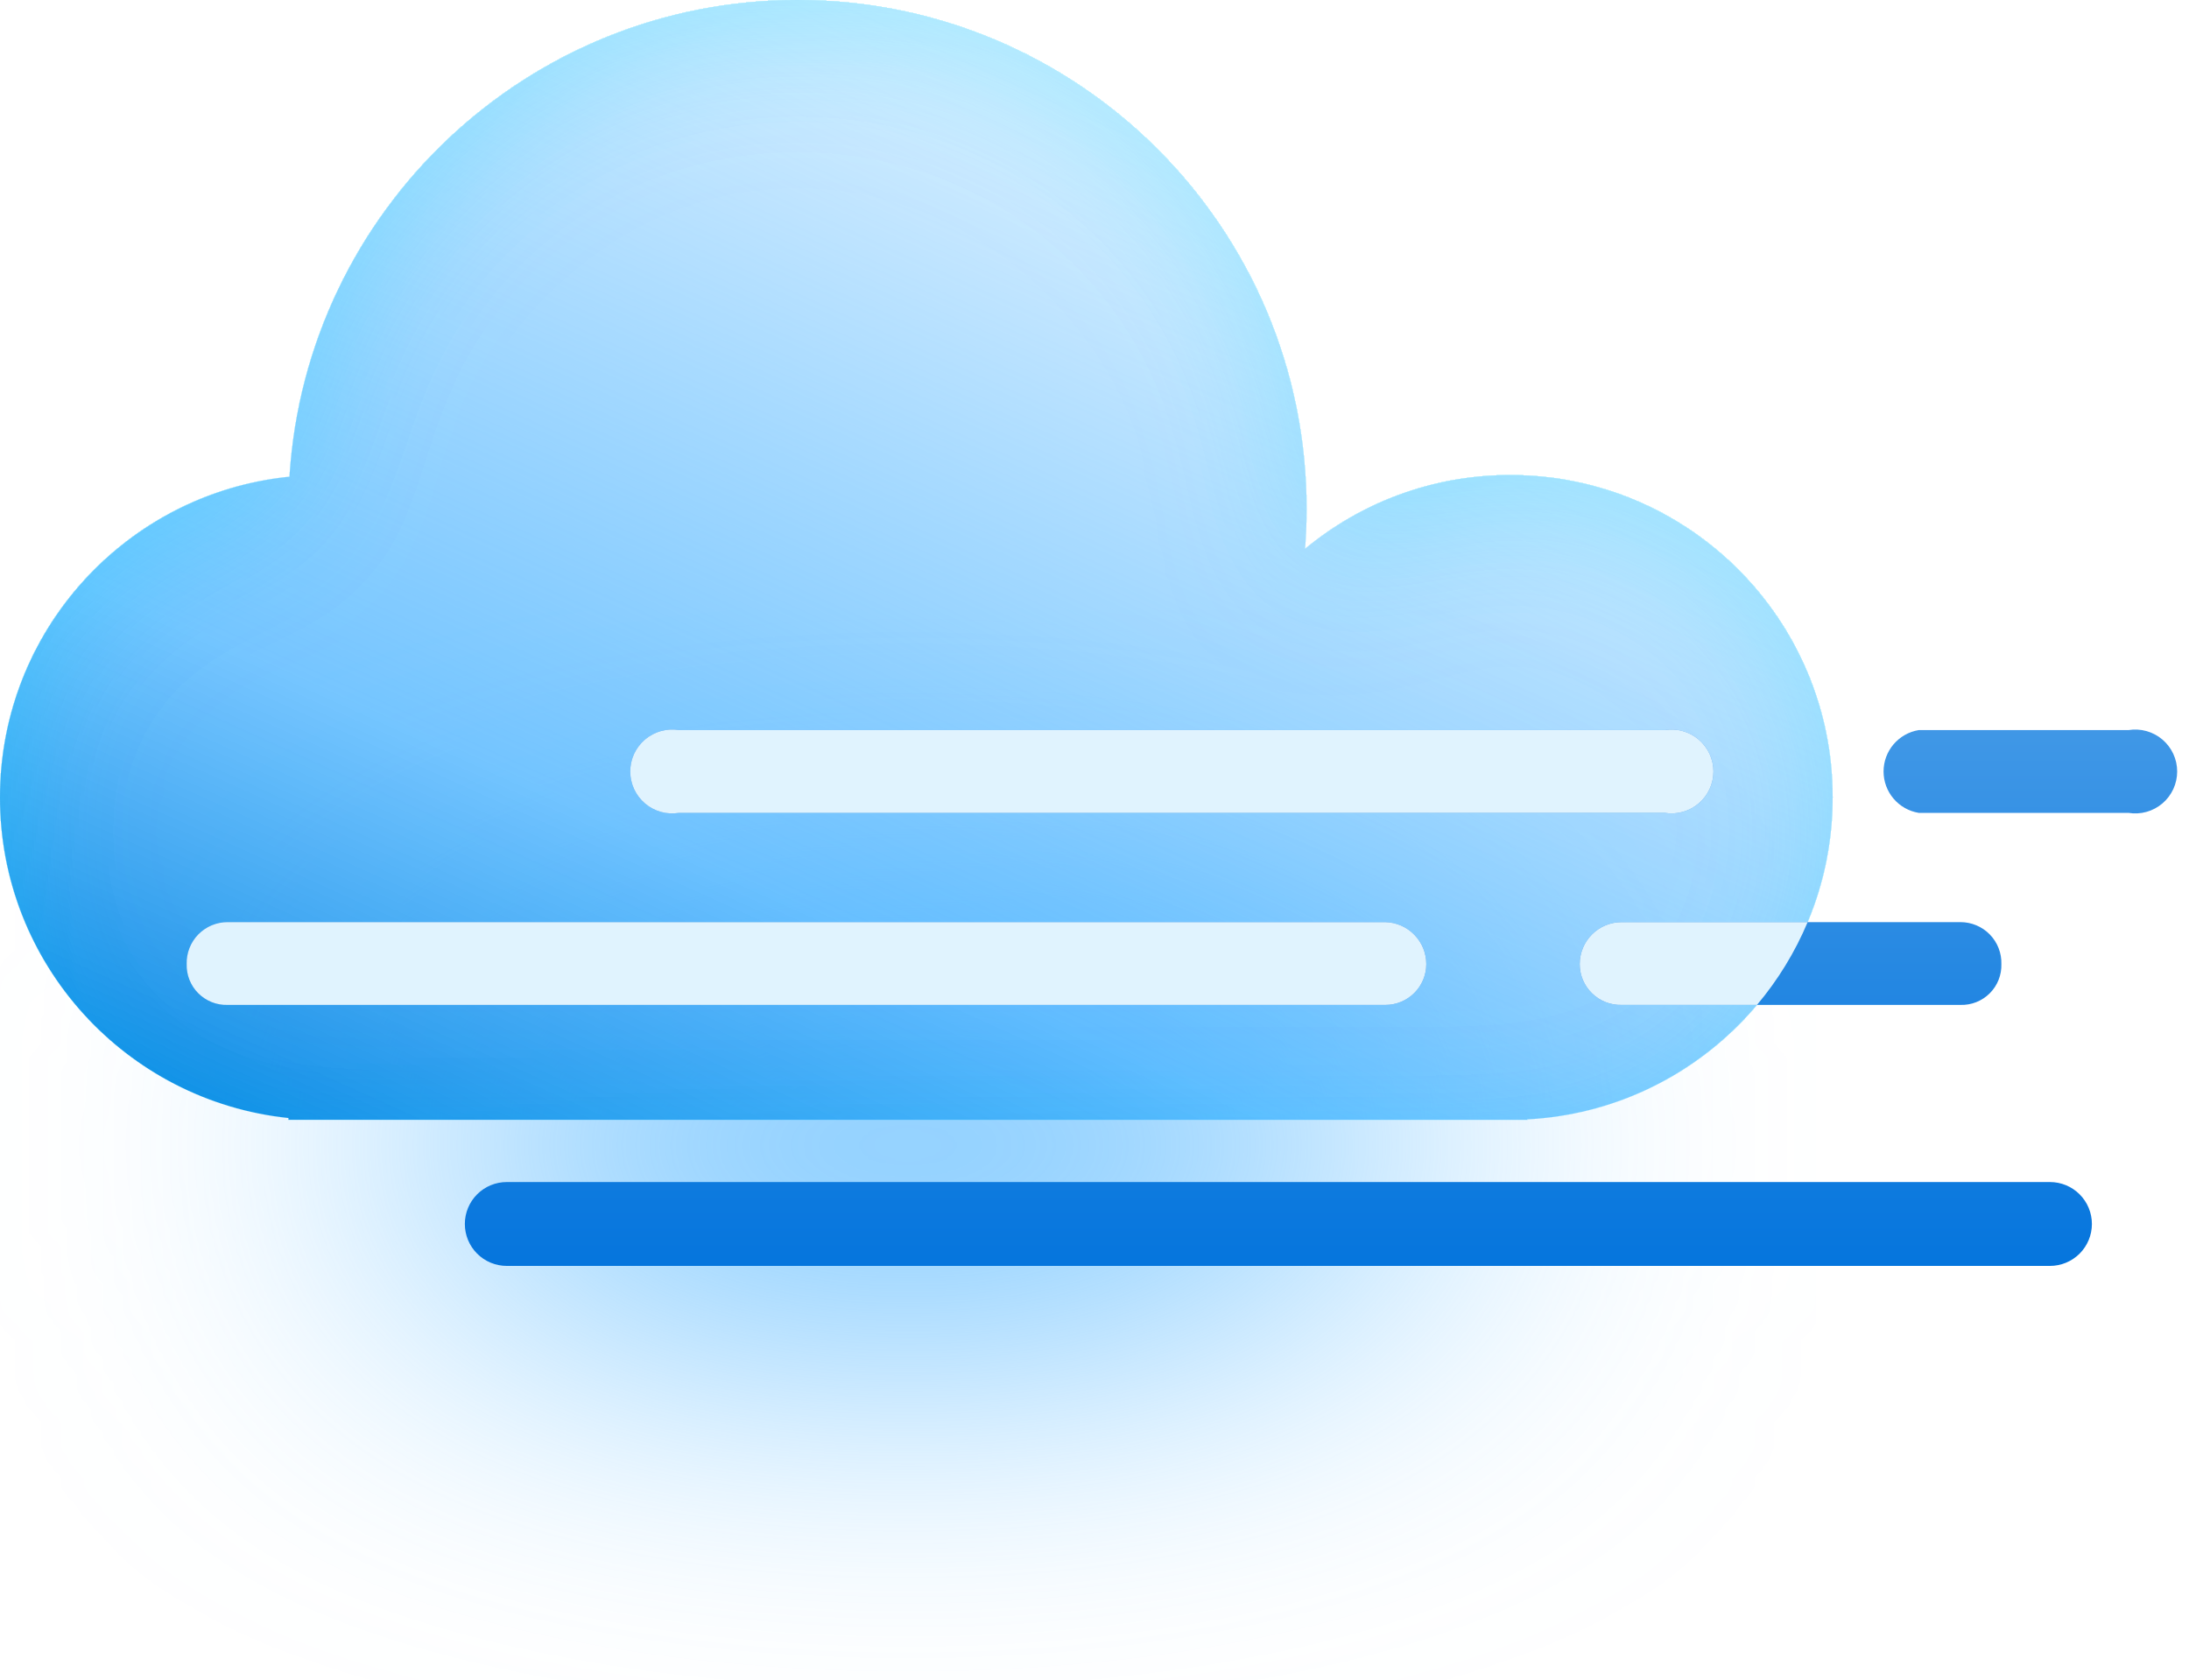
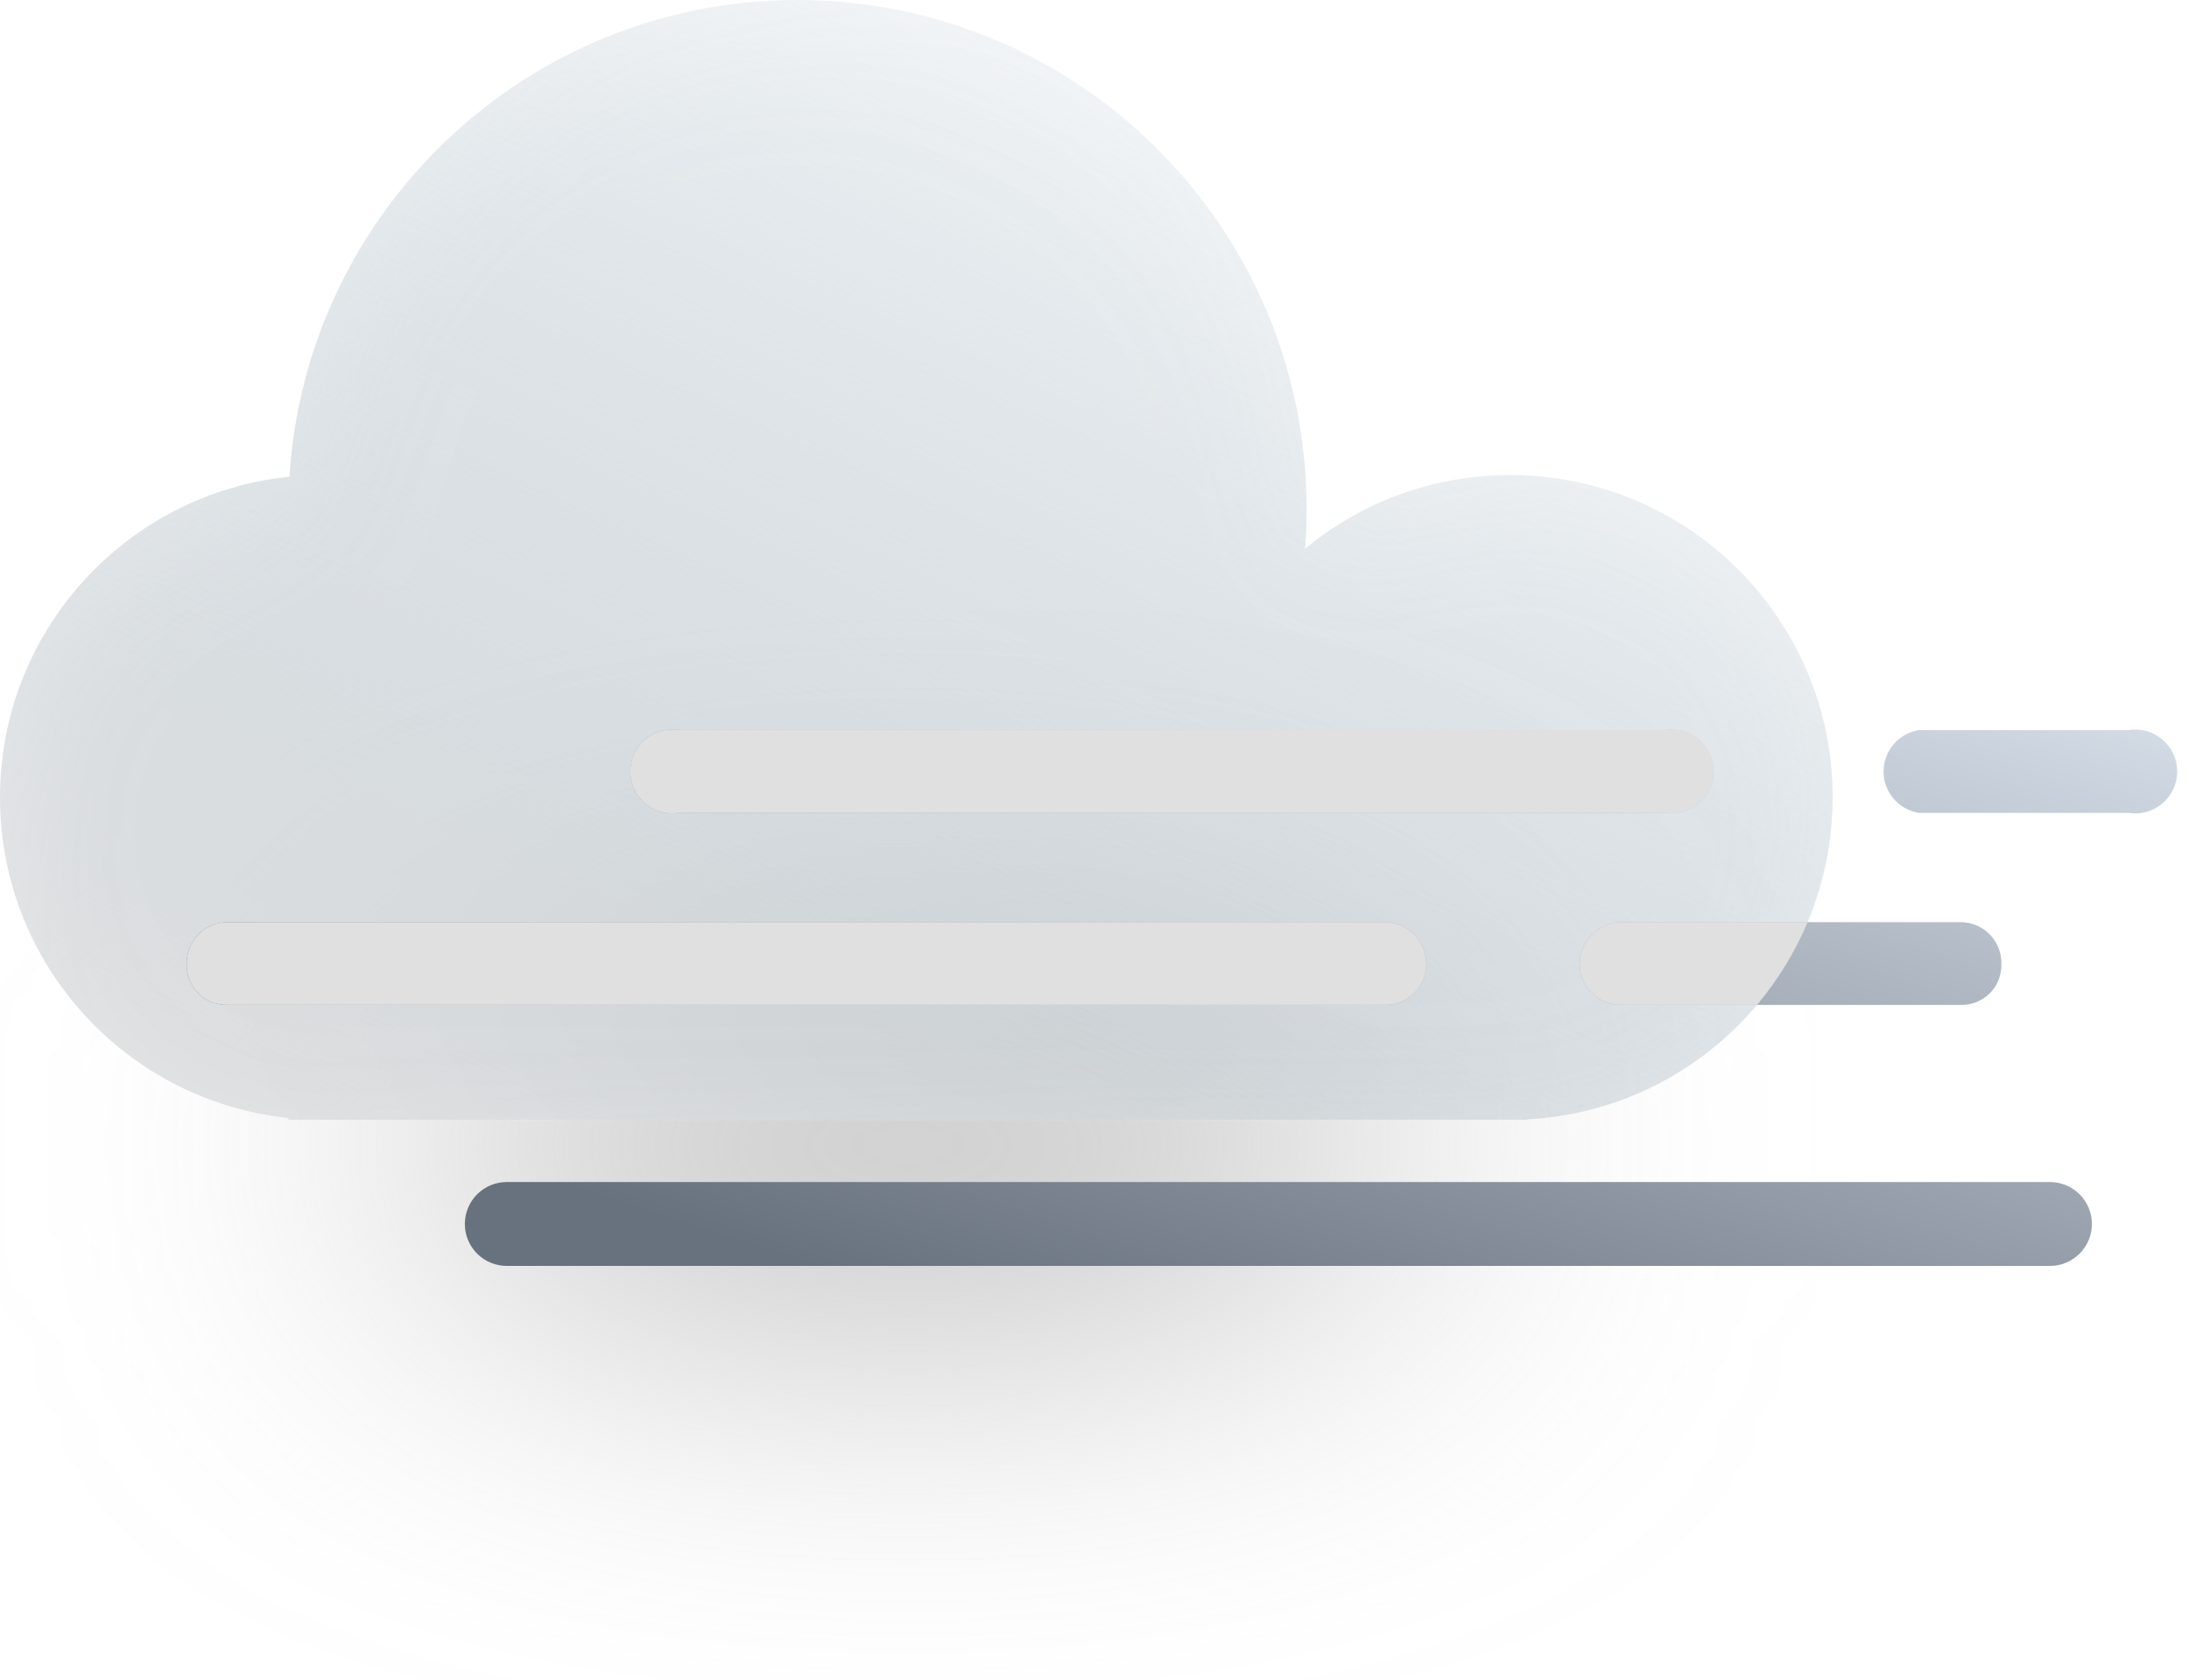
<svg xmlns="http://www.w3.org/2000/svg" width="129" height="99" viewBox="0 0 129 99" fill="none">
-   <g filter="url(#filter0_f_19_345)">
-     <ellipse cx="53.5" cy="67.5" rx="31.5" ry="9.5" fill="#4DB4FF" />
+   <g filter="url(#filter0_f_19_1522)">
+     <ellipse cx="53.5" cy="67.5" rx="31.5" ry="9.5" fill="#949494" fill-opacity="0.7" />
  </g>
-   <g filter="url(#filter1_bi_19_345)">
-     <path fill-rule="evenodd" clip-rule="evenodd" d="M77 30C77 30.788 76.97 31.569 76.91 32.342C80.195 29.63 84.407 28 89 28C99.493 28 108 36.507 108 47C108 57.158 100.029 65.454 90 65.974V66H89H19H17V65.896C7.447 64.897 0 56.818 0 47C0 37.162 7.478 29.07 17.059 28.098C18.041 12.416 31.07 0 47 0C63.569 0 77 13.431 77 30Z" fill="url(#paint0_linear_19_345)" />
+   <g filter="url(#filter1_bi_19_1522)">
+     <path fill-rule="evenodd" clip-rule="evenodd" d="M77 30C77 30.788 76.97 31.569 76.91 32.342C80.195 29.63 84.407 28 89 28C99.493 28 108 36.507 108 47C108 57.158 100.029 65.454 90 65.974V66H89H19H17V65.896C7.447 64.897 0 56.818 0 47C0 37.162 7.478 29.07 17.059 28.098C18.041 12.416 31.07 0 47 0C63.569 0 77 13.431 77 30Z" fill="url(#paint0_linear_19_1522)" />
  </g>
-   <path fill-rule="evenodd" clip-rule="evenodd" d="M125.432 47.911H113.072C112.494 47.816 111.968 47.519 111.588 47.072C111.208 46.625 111 46.058 111 45.472C111 44.886 111.208 44.318 111.588 43.871C111.968 43.425 112.494 43.127 113.072 43.032H125.432C125.786 42.975 126.148 42.994 126.493 43.09C126.838 43.186 127.159 43.356 127.432 43.588C127.705 43.82 127.924 44.109 128.075 44.434C128.225 44.759 128.303 45.114 128.303 45.472C128.303 45.83 128.225 46.184 128.075 46.51C127.924 46.835 127.705 47.124 127.432 47.356C127.159 47.588 126.838 47.758 126.493 47.854C126.148 47.95 125.786 47.969 125.432 47.911ZM98.103 47.911H40.013C39.66 47.969 39.298 47.95 38.952 47.854C38.607 47.758 38.286 47.588 38.013 47.356C37.74 47.124 37.521 46.835 37.37 46.51C37.22 46.184 37.142 45.83 37.142 45.472C37.142 45.114 37.22 44.759 37.37 44.434C37.521 44.109 37.74 43.82 38.013 43.588C38.286 43.356 38.607 43.186 38.952 43.09C39.298 42.994 39.66 42.975 40.013 43.032H98.103C98.457 42.975 98.819 42.994 99.165 43.09C99.51 43.186 99.83 43.356 100.103 43.588C100.377 43.82 100.596 44.109 100.746 44.434C100.897 44.759 100.975 45.114 100.975 45.472C100.975 45.83 100.897 46.184 100.746 46.51C100.596 46.835 100.377 47.124 100.103 47.356C99.83 47.588 99.51 47.758 99.165 47.854C98.819 47.95 98.457 47.969 98.103 47.911ZM29.866 74.614H120.806C121.461 74.614 122.09 74.353 122.554 73.89C123.017 73.426 123.278 72.797 123.278 72.142C123.278 71.486 123.017 70.858 122.554 70.394C122.09 69.93 121.461 69.67 120.806 69.67H29.866C29.21 69.67 28.581 69.93 28.117 70.394C27.654 70.858 27.394 71.486 27.394 72.142C27.394 72.797 27.654 73.426 28.117 73.89C28.581 74.353 29.21 74.614 29.866 74.614ZM81.646 59.23H13.408C13.089 59.239 12.772 59.183 12.476 59.065C12.18 58.947 11.911 58.77 11.686 58.545C11.461 58.32 11.284 58.051 11.166 57.755C11.048 57.459 10.992 57.142 11.001 56.823C10.992 56.502 11.048 56.182 11.165 55.882C11.282 55.583 11.458 55.309 11.682 55.079C11.907 54.849 12.175 54.666 12.472 54.541C12.768 54.416 13.086 54.351 13.408 54.351H81.646C82.29 54.368 82.902 54.636 83.352 55.098C83.801 55.56 84.053 56.179 84.052 56.823C84.052 57.462 83.799 58.074 83.347 58.525C82.896 58.976 82.284 59.23 81.646 59.23ZM95.566 59.23H115.537C115.855 59.239 116.172 59.183 116.468 59.065C116.764 58.947 117.033 58.77 117.258 58.545C117.484 58.32 117.661 58.051 117.779 57.755C117.896 57.459 117.952 57.142 117.943 56.823C117.952 56.502 117.896 56.182 117.779 55.882C117.662 55.583 117.486 55.309 117.262 55.079C117.038 54.849 116.769 54.666 116.473 54.541C116.177 54.416 115.858 54.351 115.537 54.351H95.566C94.911 54.351 94.282 54.612 93.818 55.075C93.355 55.539 93.094 56.167 93.094 56.823C93.094 57.145 93.159 57.463 93.284 57.76C93.409 58.056 93.592 58.324 93.822 58.548C94.052 58.773 94.326 58.949 94.625 59.066C94.925 59.183 95.245 59.239 95.566 59.23Z" fill="url(#paint1_linear_19_345)" />
-   <path fill-rule="evenodd" clip-rule="evenodd" d="M106.526 54.351C105.778 56.132 104.767 57.774 103.541 59.23H95.566C95.245 59.239 94.924 59.183 94.625 59.066C94.325 58.949 94.052 58.773 93.822 58.548C93.591 58.324 93.408 58.056 93.283 57.76C93.158 57.463 93.094 57.145 93.094 56.823C93.094 56.167 93.355 55.539 93.818 55.075C94.282 54.612 94.91 54.351 95.566 54.351H106.526ZM40.013 47.911H98.103C98.457 47.969 98.819 47.95 99.164 47.854C99.51 47.758 99.83 47.588 100.103 47.356C100.376 47.124 100.596 46.835 100.746 46.51C100.897 46.184 100.975 45.83 100.975 45.472C100.975 45.114 100.897 44.759 100.746 44.434C100.596 44.109 100.376 43.82 100.103 43.588C99.83 43.356 99.51 43.186 99.164 43.09C98.819 42.994 98.457 42.975 98.103 43.032H40.013C39.66 42.975 39.297 42.994 38.952 43.09C38.607 43.186 38.286 43.356 38.013 43.588C37.74 43.82 37.521 44.109 37.37 44.434C37.22 44.759 37.142 45.114 37.142 45.472C37.142 45.83 37.22 46.184 37.37 46.51C37.521 46.835 37.74 47.124 38.013 47.356C38.286 47.588 38.607 47.758 38.952 47.854C39.297 47.95 39.66 47.969 40.013 47.911ZM13.408 59.23H81.645C82.284 59.23 82.896 58.976 83.347 58.525C83.799 58.074 84.052 57.462 84.052 56.823C84.052 56.179 83.801 55.56 83.351 55.098C82.902 54.636 82.29 54.368 81.645 54.351H13.408C13.086 54.351 12.768 54.416 12.471 54.541C12.175 54.666 11.907 54.849 11.682 55.079C11.458 55.309 11.282 55.583 11.165 55.882C11.048 56.182 10.992 56.502 11.001 56.823C10.992 57.142 11.048 57.459 11.166 57.755C11.284 58.051 11.46 58.32 11.686 58.545C11.911 58.77 12.18 58.947 12.476 59.065C12.772 59.183 13.089 59.239 13.408 59.23Z" fill="#E0F3FE" />
+   <path fill-rule="evenodd" clip-rule="evenodd" d="M125.432 47.911H113.072C112.494 47.816 111.968 47.519 111.588 47.072C111.208 46.625 111 46.058 111 45.472C111 44.886 111.208 44.318 111.588 43.871C111.968 43.425 112.494 43.127 113.072 43.032H125.432C125.786 42.975 126.148 42.994 126.493 43.09C126.838 43.186 127.159 43.356 127.432 43.588C127.705 43.82 127.924 44.109 128.075 44.434C128.225 44.759 128.303 45.114 128.303 45.472C128.303 45.83 128.225 46.184 128.075 46.51C127.924 46.835 127.705 47.124 127.432 47.356C127.159 47.588 126.838 47.758 126.493 47.854C126.148 47.95 125.786 47.969 125.432 47.911ZM98.103 47.911H40.013C39.66 47.969 39.298 47.95 38.952 47.854C38.607 47.758 38.286 47.588 38.013 47.356C37.74 47.124 37.521 46.835 37.37 46.51C37.22 46.184 37.142 45.83 37.142 45.472C37.142 45.114 37.22 44.759 37.37 44.434C37.521 44.109 37.74 43.82 38.013 43.588C38.286 43.356 38.607 43.186 38.952 43.09C39.298 42.994 39.66 42.975 40.013 43.032H98.103C98.457 42.975 98.819 42.994 99.165 43.09C99.51 43.186 99.83 43.356 100.103 43.588C100.377 43.82 100.596 44.109 100.746 44.434C100.897 44.759 100.975 45.114 100.975 45.472C100.975 45.83 100.897 46.184 100.746 46.51C100.596 46.835 100.377 47.124 100.103 47.356C99.83 47.588 99.51 47.758 99.165 47.854C98.819 47.95 98.457 47.969 98.103 47.911ZM29.866 74.614H120.806C121.461 74.614 122.09 74.353 122.554 73.89C123.017 73.426 123.278 72.797 123.278 72.142C123.278 71.486 123.017 70.858 122.554 70.394C122.09 69.93 121.461 69.67 120.806 69.67H29.866C29.21 69.67 28.581 69.93 28.117 70.394C27.654 70.858 27.394 71.486 27.394 72.142C27.394 72.797 27.654 73.426 28.117 73.89C28.581 74.353 29.21 74.614 29.866 74.614ZM81.646 59.23H13.408C13.089 59.239 12.772 59.183 12.476 59.065C12.18 58.947 11.911 58.77 11.686 58.545C11.461 58.32 11.284 58.051 11.166 57.755C11.048 57.459 10.992 57.142 11.001 56.823C10.992 56.502 11.048 56.182 11.165 55.882C11.282 55.583 11.458 55.309 11.682 55.079C11.907 54.849 12.175 54.666 12.472 54.541C12.768 54.416 13.086 54.351 13.408 54.351H81.646C82.29 54.368 82.902 54.636 83.352 55.098C83.801 55.56 84.053 56.179 84.052 56.823C84.052 57.462 83.799 58.074 83.347 58.525C82.896 58.976 82.284 59.23 81.646 59.23ZM95.566 59.23H115.537C115.855 59.239 116.172 59.183 116.468 59.065C116.764 58.947 117.033 58.77 117.258 58.545C117.484 58.32 117.661 58.051 117.779 57.755C117.896 57.459 117.952 57.142 117.943 56.823C117.952 56.502 117.896 56.182 117.779 55.882C117.662 55.583 117.486 55.309 117.262 55.079C117.038 54.849 116.769 54.666 116.473 54.541C116.177 54.416 115.858 54.351 115.537 54.351H95.566C94.911 54.351 94.282 54.612 93.818 55.075C93.355 55.539 93.094 56.167 93.094 56.823C93.094 57.145 93.159 57.463 93.284 57.76C93.409 58.056 93.592 58.324 93.822 58.548C94.052 58.773 94.326 58.949 94.625 59.066C94.925 59.183 95.245 59.239 95.566 59.23Z" fill="url(#paint1_linear_19_1522)" />
+   <path fill-rule="evenodd" clip-rule="evenodd" d="M106.526 54.351C105.778 56.132 104.767 57.774 103.541 59.23H95.566C95.245 59.239 94.924 59.183 94.625 59.066C94.325 58.949 94.052 58.773 93.822 58.548C93.591 58.324 93.408 58.056 93.283 57.76C93.158 57.463 93.094 57.145 93.094 56.823C93.094 56.167 93.355 55.539 93.818 55.075C94.282 54.612 94.91 54.351 95.566 54.351H106.526ZM40.013 47.911H98.103C98.457 47.969 98.819 47.95 99.164 47.854C99.51 47.758 99.83 47.588 100.103 47.356C100.376 47.124 100.596 46.835 100.746 46.51C100.897 46.184 100.975 45.83 100.975 45.472C100.975 45.114 100.897 44.759 100.746 44.434C100.596 44.109 100.376 43.82 100.103 43.588C99.83 43.356 99.51 43.186 99.164 43.09C98.819 42.994 98.457 42.975 98.103 43.032H40.013C39.66 42.975 39.297 42.994 38.952 43.09C38.607 43.186 38.286 43.356 38.013 43.588C37.74 43.82 37.521 44.109 37.37 44.434C37.22 44.759 37.142 45.114 37.142 45.472C37.142 45.83 37.22 46.184 37.37 46.51C37.521 46.835 37.74 47.124 38.013 47.356C38.286 47.588 38.607 47.758 38.952 47.854C39.297 47.95 39.66 47.969 40.013 47.911ZM13.408 59.23H81.645C82.284 59.23 82.896 58.976 83.347 58.525C83.799 58.074 84.052 57.462 84.052 56.823C84.052 56.179 83.801 55.56 83.351 55.098C82.902 54.636 82.29 54.368 81.645 54.351H13.408C13.086 54.351 12.768 54.416 12.471 54.541C12.175 54.666 11.907 54.849 11.682 55.079C11.458 55.309 11.282 55.583 11.165 55.882C11.048 56.182 10.992 56.502 11.001 56.823C10.992 57.142 11.048 57.459 11.166 57.755C11.284 58.051 11.46 58.32 11.686 58.545C11.911 58.77 12.18 58.947 12.476 59.065C12.772 59.183 13.089 59.239 13.408 59.23Z" fill="#E0E0E0" />
  <defs>
-     <filter id="filter0_f_19_345" x="0" y="36" width="107" height="63" filterUnits="userSpaceOnUse" color-interpolation-filters="sRGB">
+     <filter id="filter0_f_19_1522" x="0" y="36" width="107" height="63" filterUnits="userSpaceOnUse" color-interpolation-filters="sRGB">
      <feFlood flood-opacity="0" result="BackgroundImageFix" />
      <feBlend mode="normal" in="SourceGraphic" in2="BackgroundImageFix" result="shape" />
-       <feGaussianBlur stdDeviation="11" result="effect1_foregroundBlur_19_345" />
+       <feGaussianBlur stdDeviation="11" result="effect1_foregroundBlur_19_1522" />
    </filter>
-     <filter id="filter1_bi_19_345" x="-7" y="-7" width="122" height="80" filterUnits="userSpaceOnUse" color-interpolation-filters="sRGB">
+     <filter id="filter1_bi_19_1522" x="-7" y="-7" width="122" height="80" filterUnits="userSpaceOnUse" color-interpolation-filters="sRGB">
      <feFlood flood-opacity="0" result="BackgroundImageFix" />
      <feGaussianBlur in="BackgroundImageFix" stdDeviation="3.5" />
-       <feComposite in2="SourceAlpha" operator="in" result="effect1_backgroundBlur_19_345" />
-       <feBlend mode="normal" in="SourceGraphic" in2="effect1_backgroundBlur_19_345" result="shape" />
+       <feComposite in2="SourceAlpha" operator="in" result="effect1_backgroundBlur_19_1522" />
+       <feBlend mode="normal" in="SourceGraphic" in2="effect1_backgroundBlur_19_1522" result="shape" />
      <feColorMatrix in="SourceAlpha" type="matrix" values="0 0 0 0 0 0 0 0 0 0 0 0 0 0 0 0 0 0 127 0" result="hardAlpha" />
      <feOffset dy="2" />
      <feGaussianBlur stdDeviation="4" />
      <feComposite in2="hardAlpha" operator="arithmetic" k2="-1" k3="1" />
-       <feColorMatrix type="matrix" values="0 0 0 0 0 0 0 0 0 0.82 0 0 0 0 1 0 0 0 0.25 0" />
-       <feBlend mode="normal" in2="shape" result="effect2_innerShadow_19_345" />
+       <feColorMatrix type="matrix" values="0 0 0 0 1 0 0 0 0 1 0 0 0 0 1 0 0 0 0.25 0" />
+       <feBlend mode="normal" in2="shape" result="effect2_innerShadow_19_1522" />
    </filter>
-     <linearGradient id="paint0_linear_19_345" x1="56" y1="89.5" x2="96.5" y2="1.95655e-07" gradientUnits="userSpaceOnUse">
-       <stop stop-color="#0082DF" />
-       <stop offset="0.3" stop-color="#48B2FF" stop-opacity="0.75" />
-       <stop offset="1" stop-color="#3BADFF" stop-opacity="0" />
+     <linearGradient id="paint0_linear_19_1522" x1="56" y1="89.5" x2="96.5" y2="1.95655e-07" gradientUnits="userSpaceOnUse">
+       <stop stop-color="#DFDFDF" />
+       <stop offset="1" stop-color="#92AABB" stop-opacity="0" />
    </linearGradient>
-     <linearGradient id="paint1_linear_19_345" x1="69.652" y1="-38.5" x2="69.652" y2="77.5" gradientUnits="userSpaceOnUse">
-       <stop stop-color="#D7F0FF" />
-       <stop offset="1" stop-color="#0072DC" />
+     <linearGradient id="paint1_linear_19_1522" x1="27.745" y1="68.216" x2="45.397" y2="12.936" gradientUnits="userSpaceOnUse">
+       <stop stop-color="#68717E" />
+       <stop offset="1" stop-color="#DAE3EC" />
    </linearGradient>
  </defs>
</svg>
